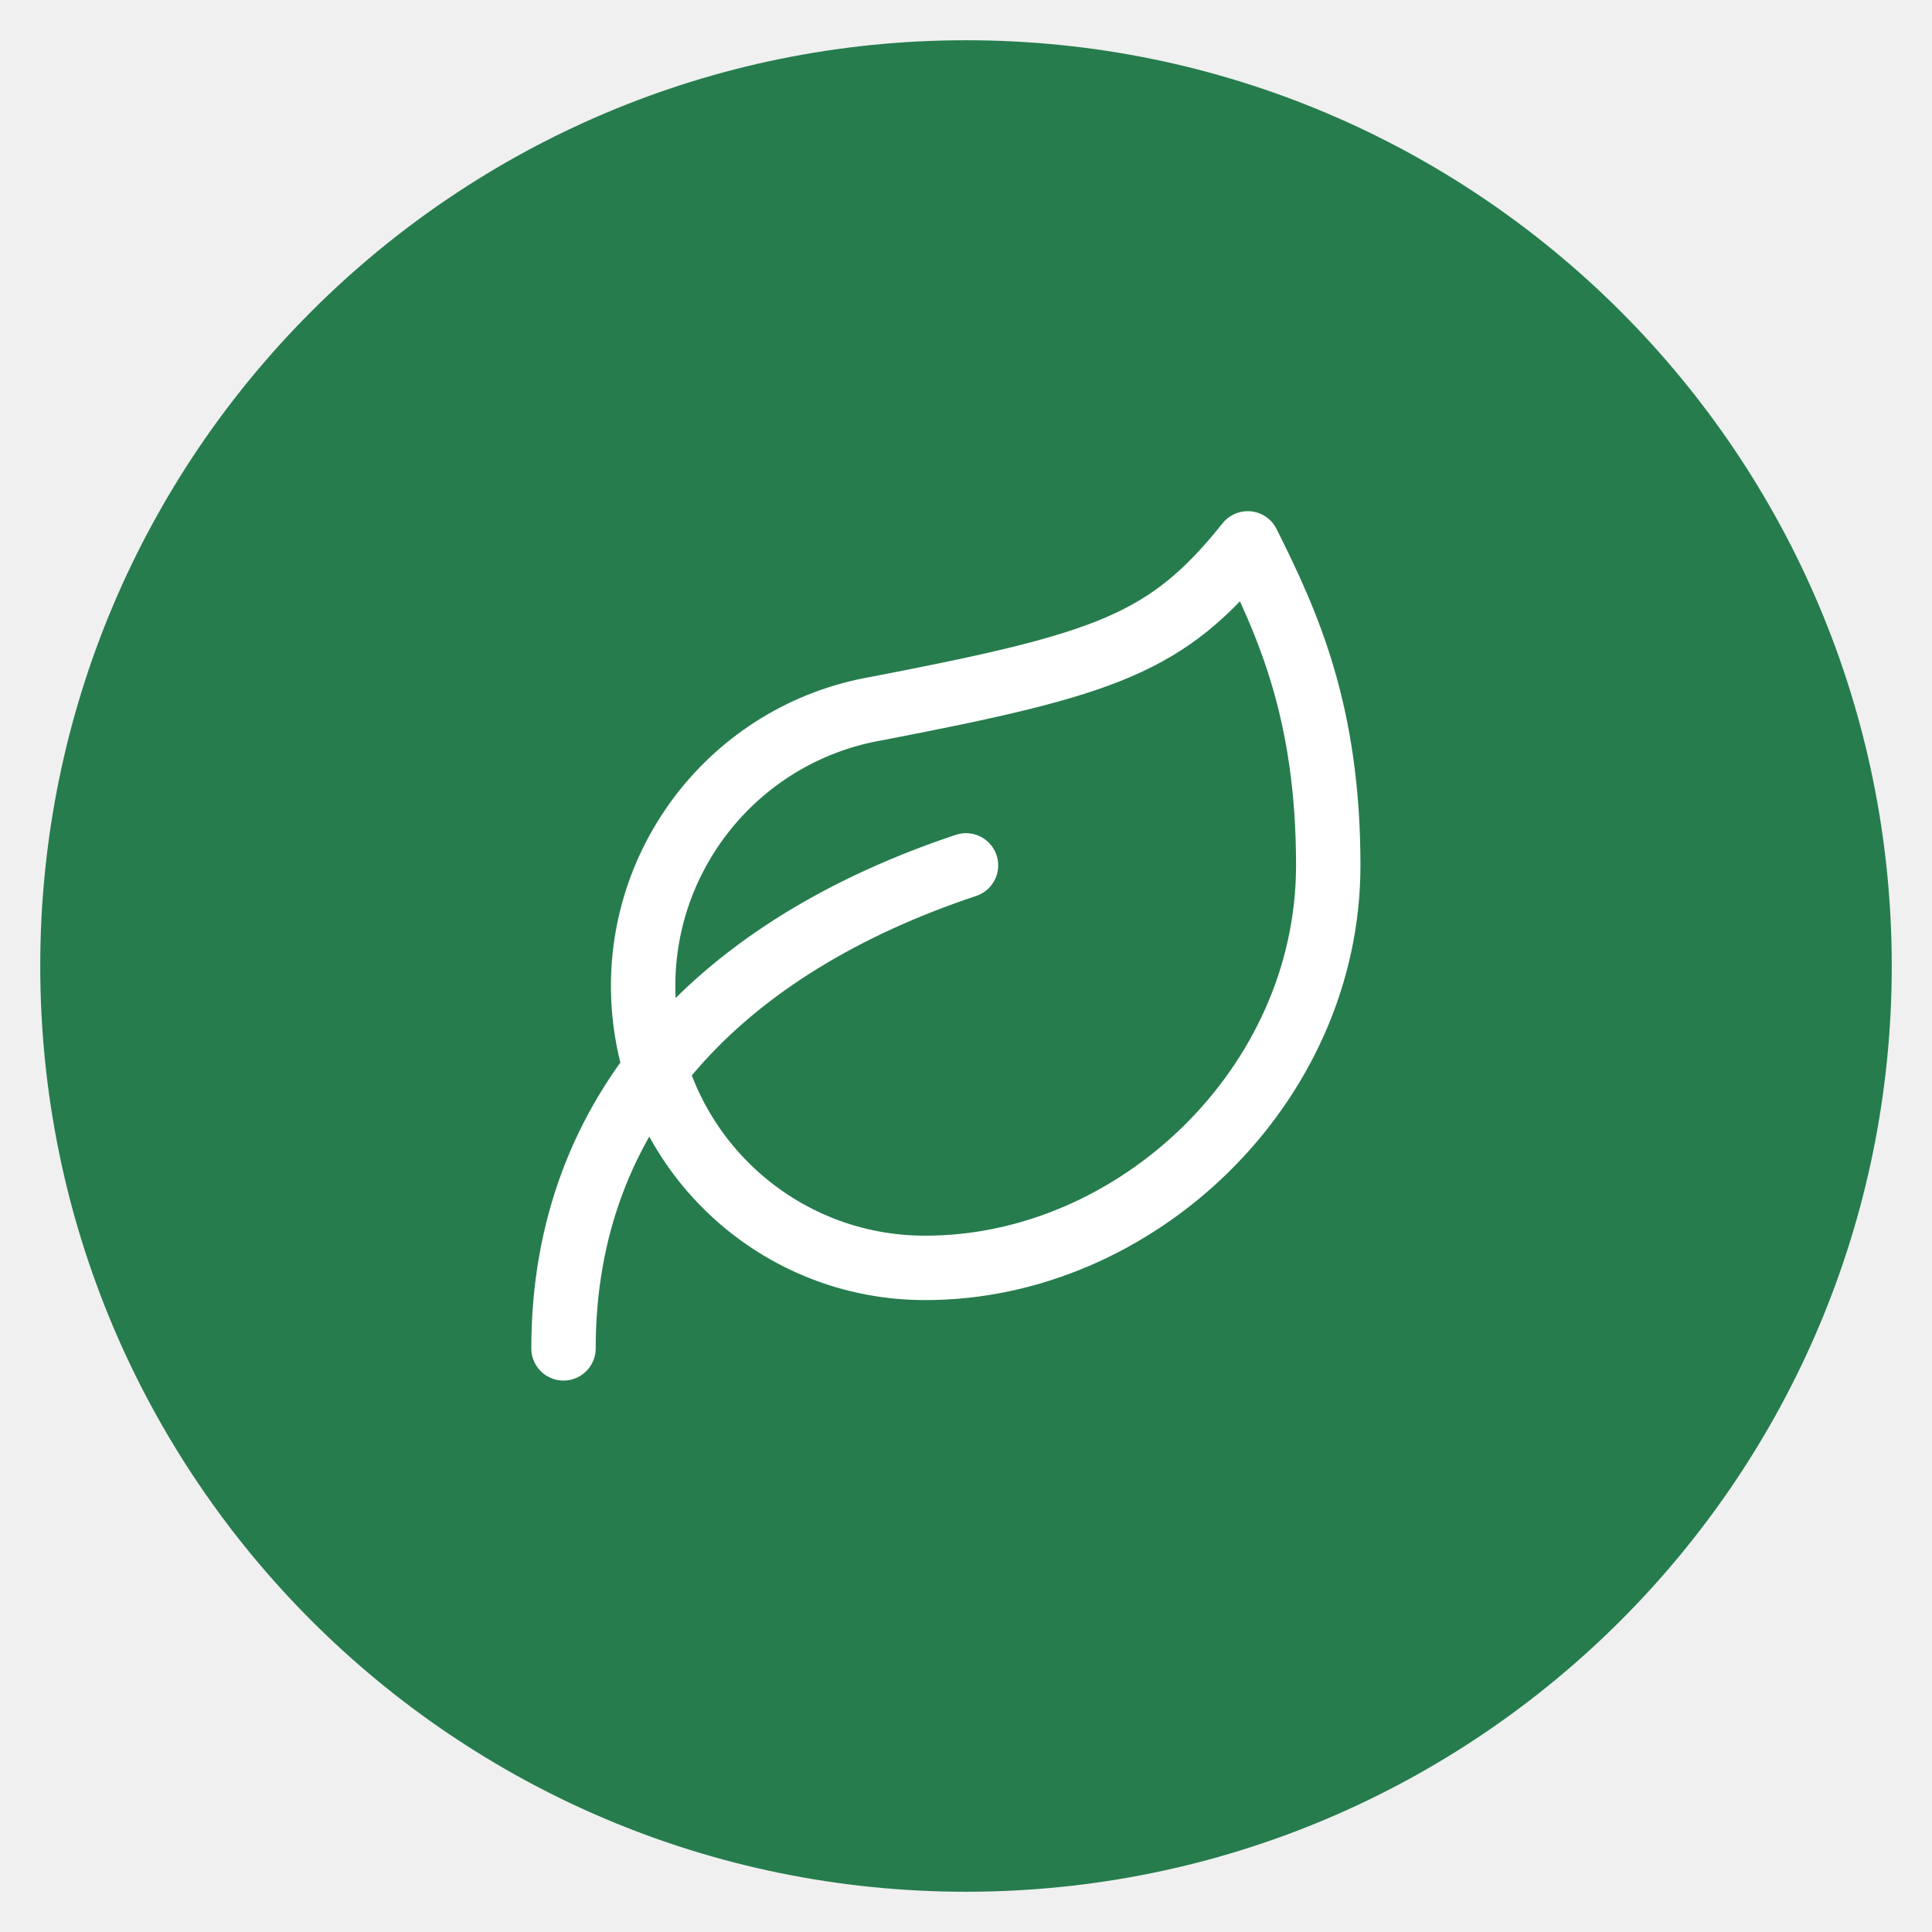
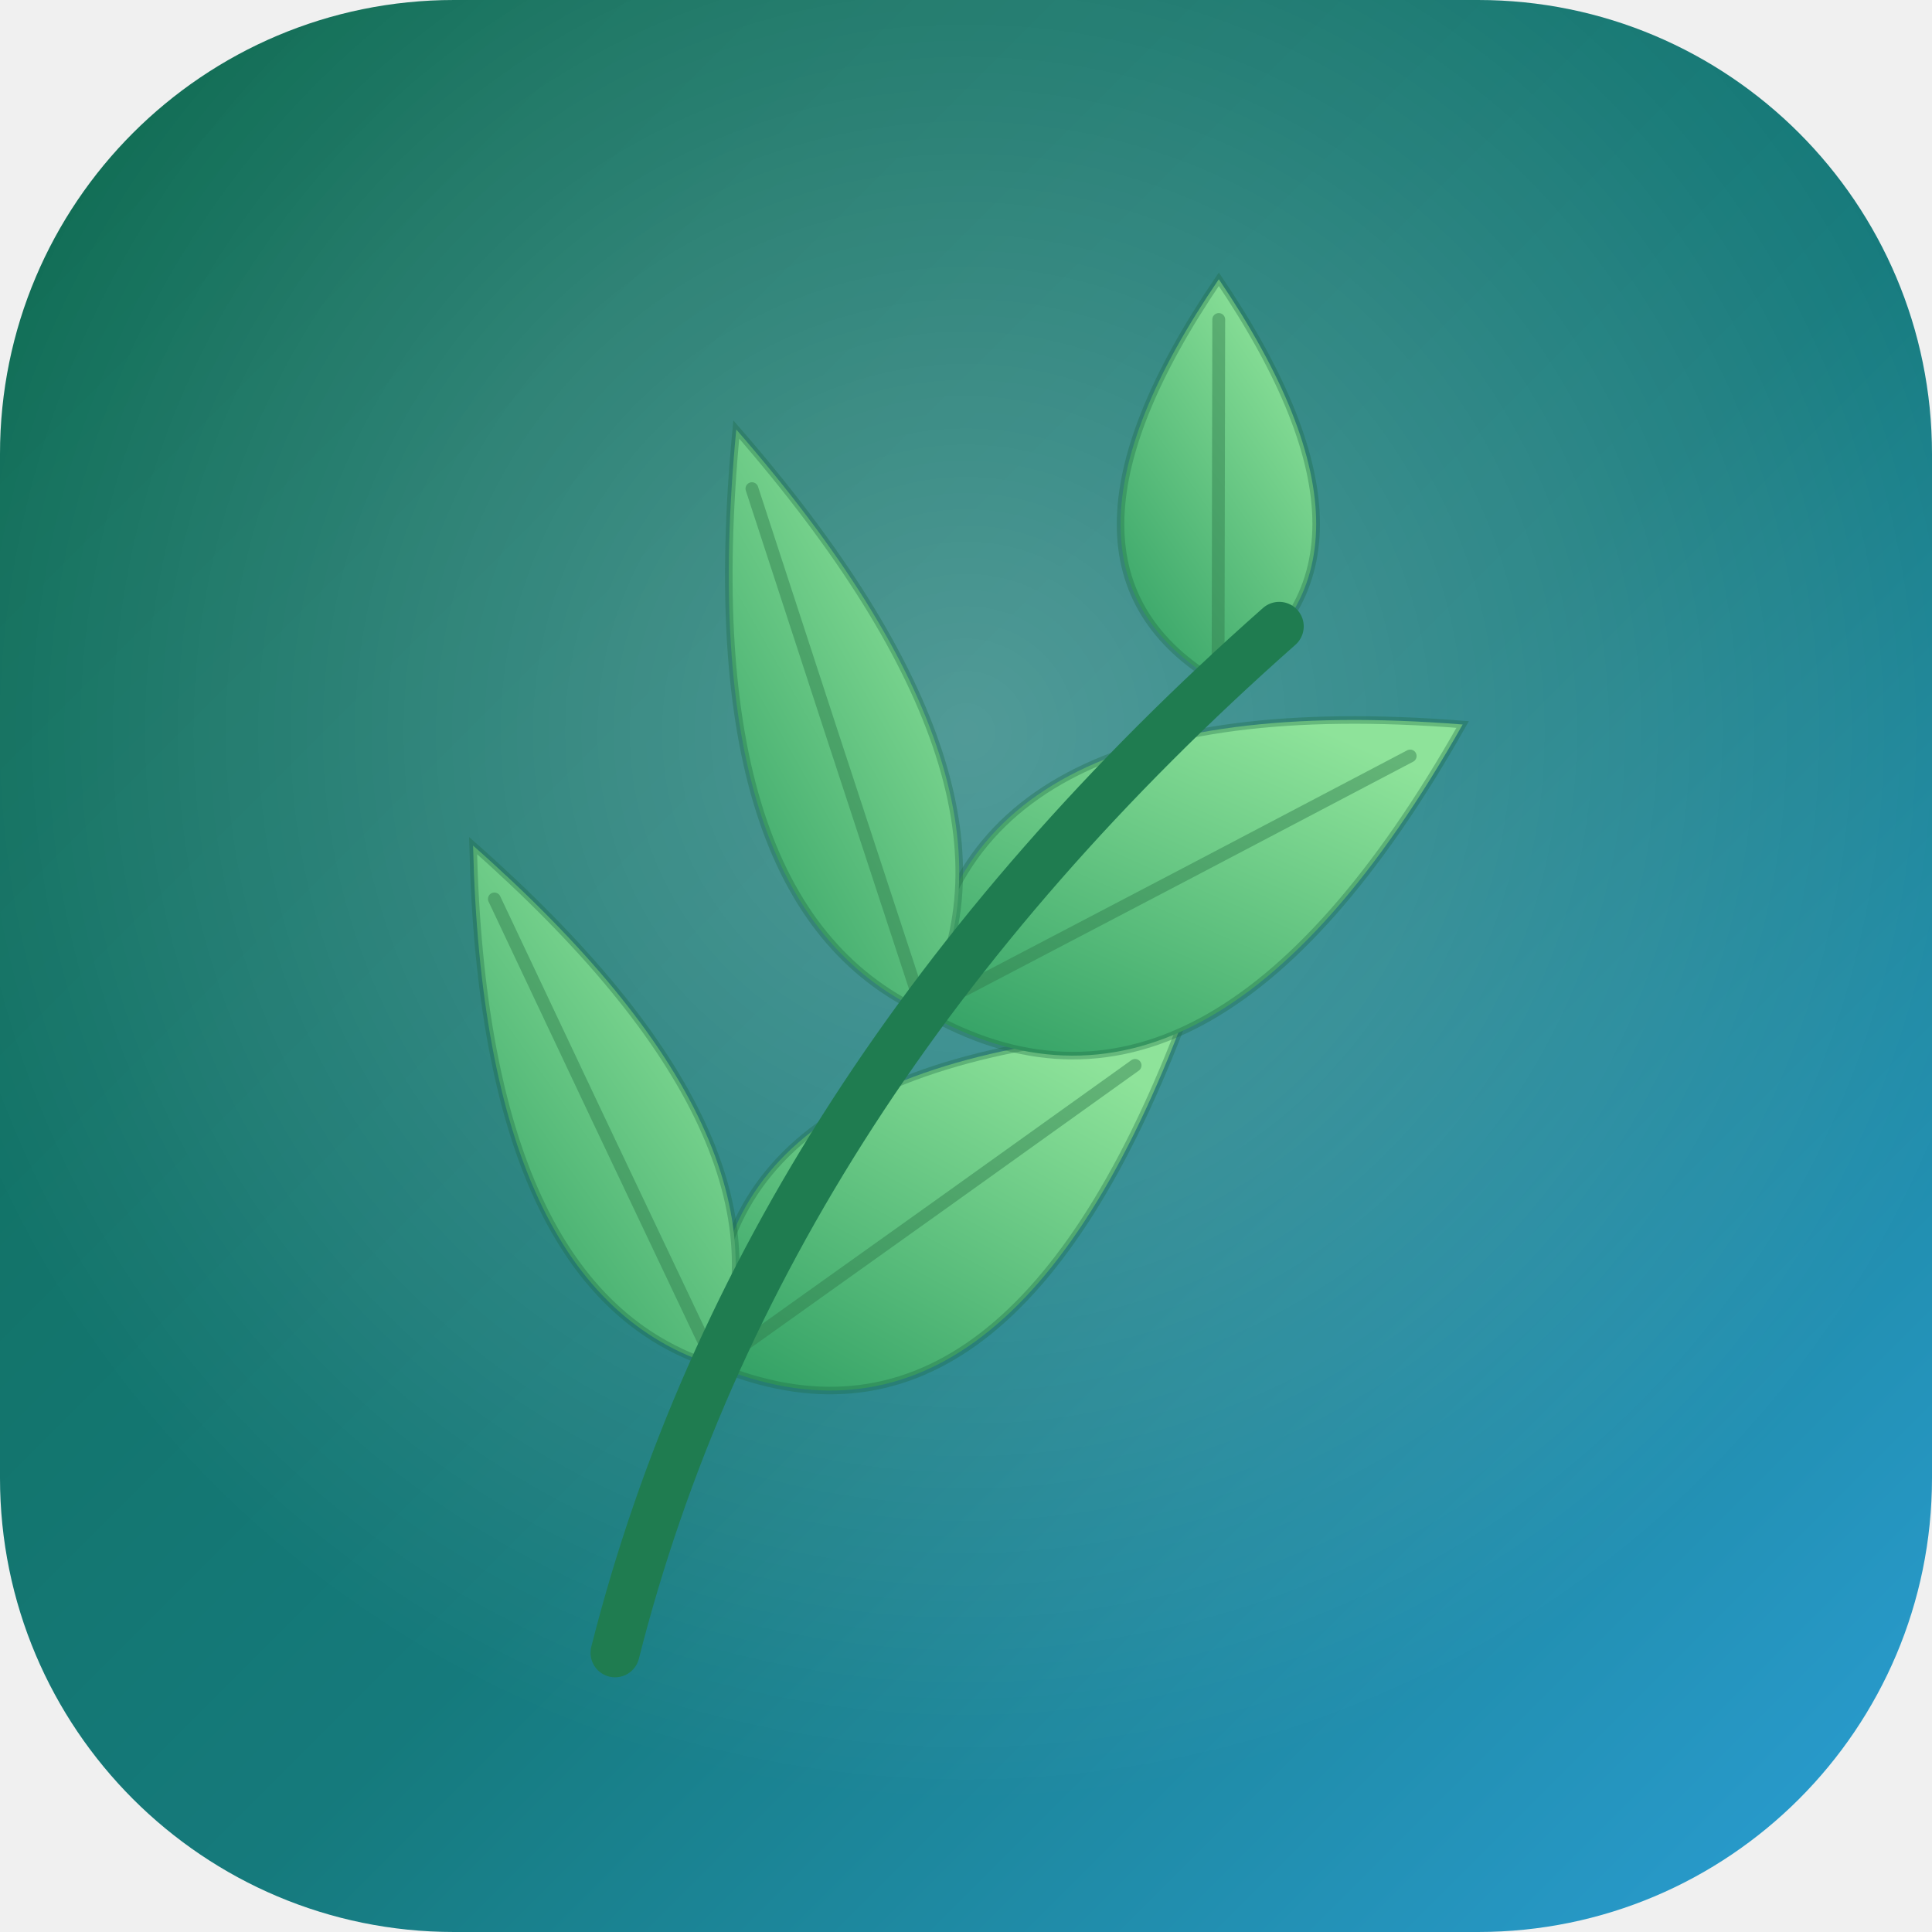
- <svg xmlns="http://www.w3.org/2000/svg" viewBox="0 0 96 96">
-   <circle cx="48" cy="48" r="46" fill="#267c4d" />
-   <g transform="translate(24 23) scale(2)" fill="none" stroke="#ffffff" stroke-width="1.6" stroke-linecap="round" stroke-linejoin="round">
-     <path d="M11 20A7 7 0 0 1 9.8 6.1C15.5 5 17 4.5 19 2c1 2 2 4.2 2 8 0 5.5-4.8 10-10 10Z" />
-     <path d="M2 22c0-6 4-10 10-12" />
+ <svg xmlns="http://www.w3.org/2000/svg" viewBox="0 0 512 512" width="512" height="512">
+   <defs>
+     <linearGradient id="bg" x1="0" y1="0" x2="1" y2="1">
+       <stop offset="0" stop-color="#0f6b4f" />
+       <stop offset=".55" stop-color="#157a7c" />
+       <stop offset="1" stop-color="#2b9fd8" />
+     </linearGradient>
+     <radialGradient id="glow" cx=".5" cy=".38" r=".55">
+       <stop offset="0" stop-color="#ffffff" stop-opacity=".26" />
+       <stop offset="1" stop-color="#ffffff" stop-opacity="0" />
+     </radialGradient>
+     <linearGradient id="leaf" x1="0" y1="1" x2=".7" y2="0">
+       <stop offset="0" stop-color="#2f9e63" />
+       <stop offset="1" stop-color="#8ee39a" />
+     </linearGradient>
+   </defs>
+   <rect width="512" height="512" rx="120.32" fill="url(#bg)" />
+   <rect width="512" height="512" rx="120.32" fill="url(#glow)" />
+   <g>
+     <g fill="url(#leaf)" stroke="#1d6b45" stroke-opacity=".35" stroke-width="2">
+       <path d="M 189.52 361.89 Q 265.84 393.69 312.63 272.74 Q 183.12 279.46 189.52 361.89 Z" />
+       <path d="M 189.52 361.89 Q 214.42 302.69 125.37 224.09 Q 128.18 342.83 189.52 361.89 Z" />
+       <path d="M 244.6 268.08 Q 319.95 311.77 387.62 192 Q 250.48 181.18 244.6 268.08 Z" />
+       <path d="M 244.6 268.08 Q 278.04 209.04 195.12 113.82 Q 183.05 239.51 244.6 268.08 Z" />
+       <path d="M 322.8 180.74 Q 374.7 150.52 323 74 Q 271.02 150.33 322.8 180.74 Z" />
+     </g>
+     <path d="M 194.38 358.37 Q 251.4 317.77 300.81 282.34" fill="none" stroke="#2f7a4d" stroke-opacity=".45" stroke-width="3.4" stroke-linecap="round" />
+     <path d="M 186.99 356.45 Q 156.94 293.23 131.02 238.23" fill="none" stroke="#2f7a4d" stroke-opacity=".45" stroke-width="3.4" stroke-linecap="round" />
+     <path d="M 249.9 265.26 Q 316.37 230.53 373.71 200.35" fill="none" stroke="#2f7a4d" stroke-opacity=".45" stroke-width="3.4" stroke-linecap="round" />
+     <path d="M 242.77 262.37 Q 219.33 191.12 199.27 129.5" fill="none" stroke="#2f7a4d" stroke-opacity=".45" stroke-width="3.4" stroke-linecap="round" />
+     <path d="M 322.81 174.74 Q 322.9 127.37 322.98 84.67" fill="none" stroke="#2f7a4d" stroke-opacity=".45" stroke-width="3.4" stroke-linecap="round" />
+     <path d="M163 438 Q201 288 339 166" fill="none" stroke="#1f7c50" stroke-width="13" stroke-linecap="round" />
  </g>
</svg>
